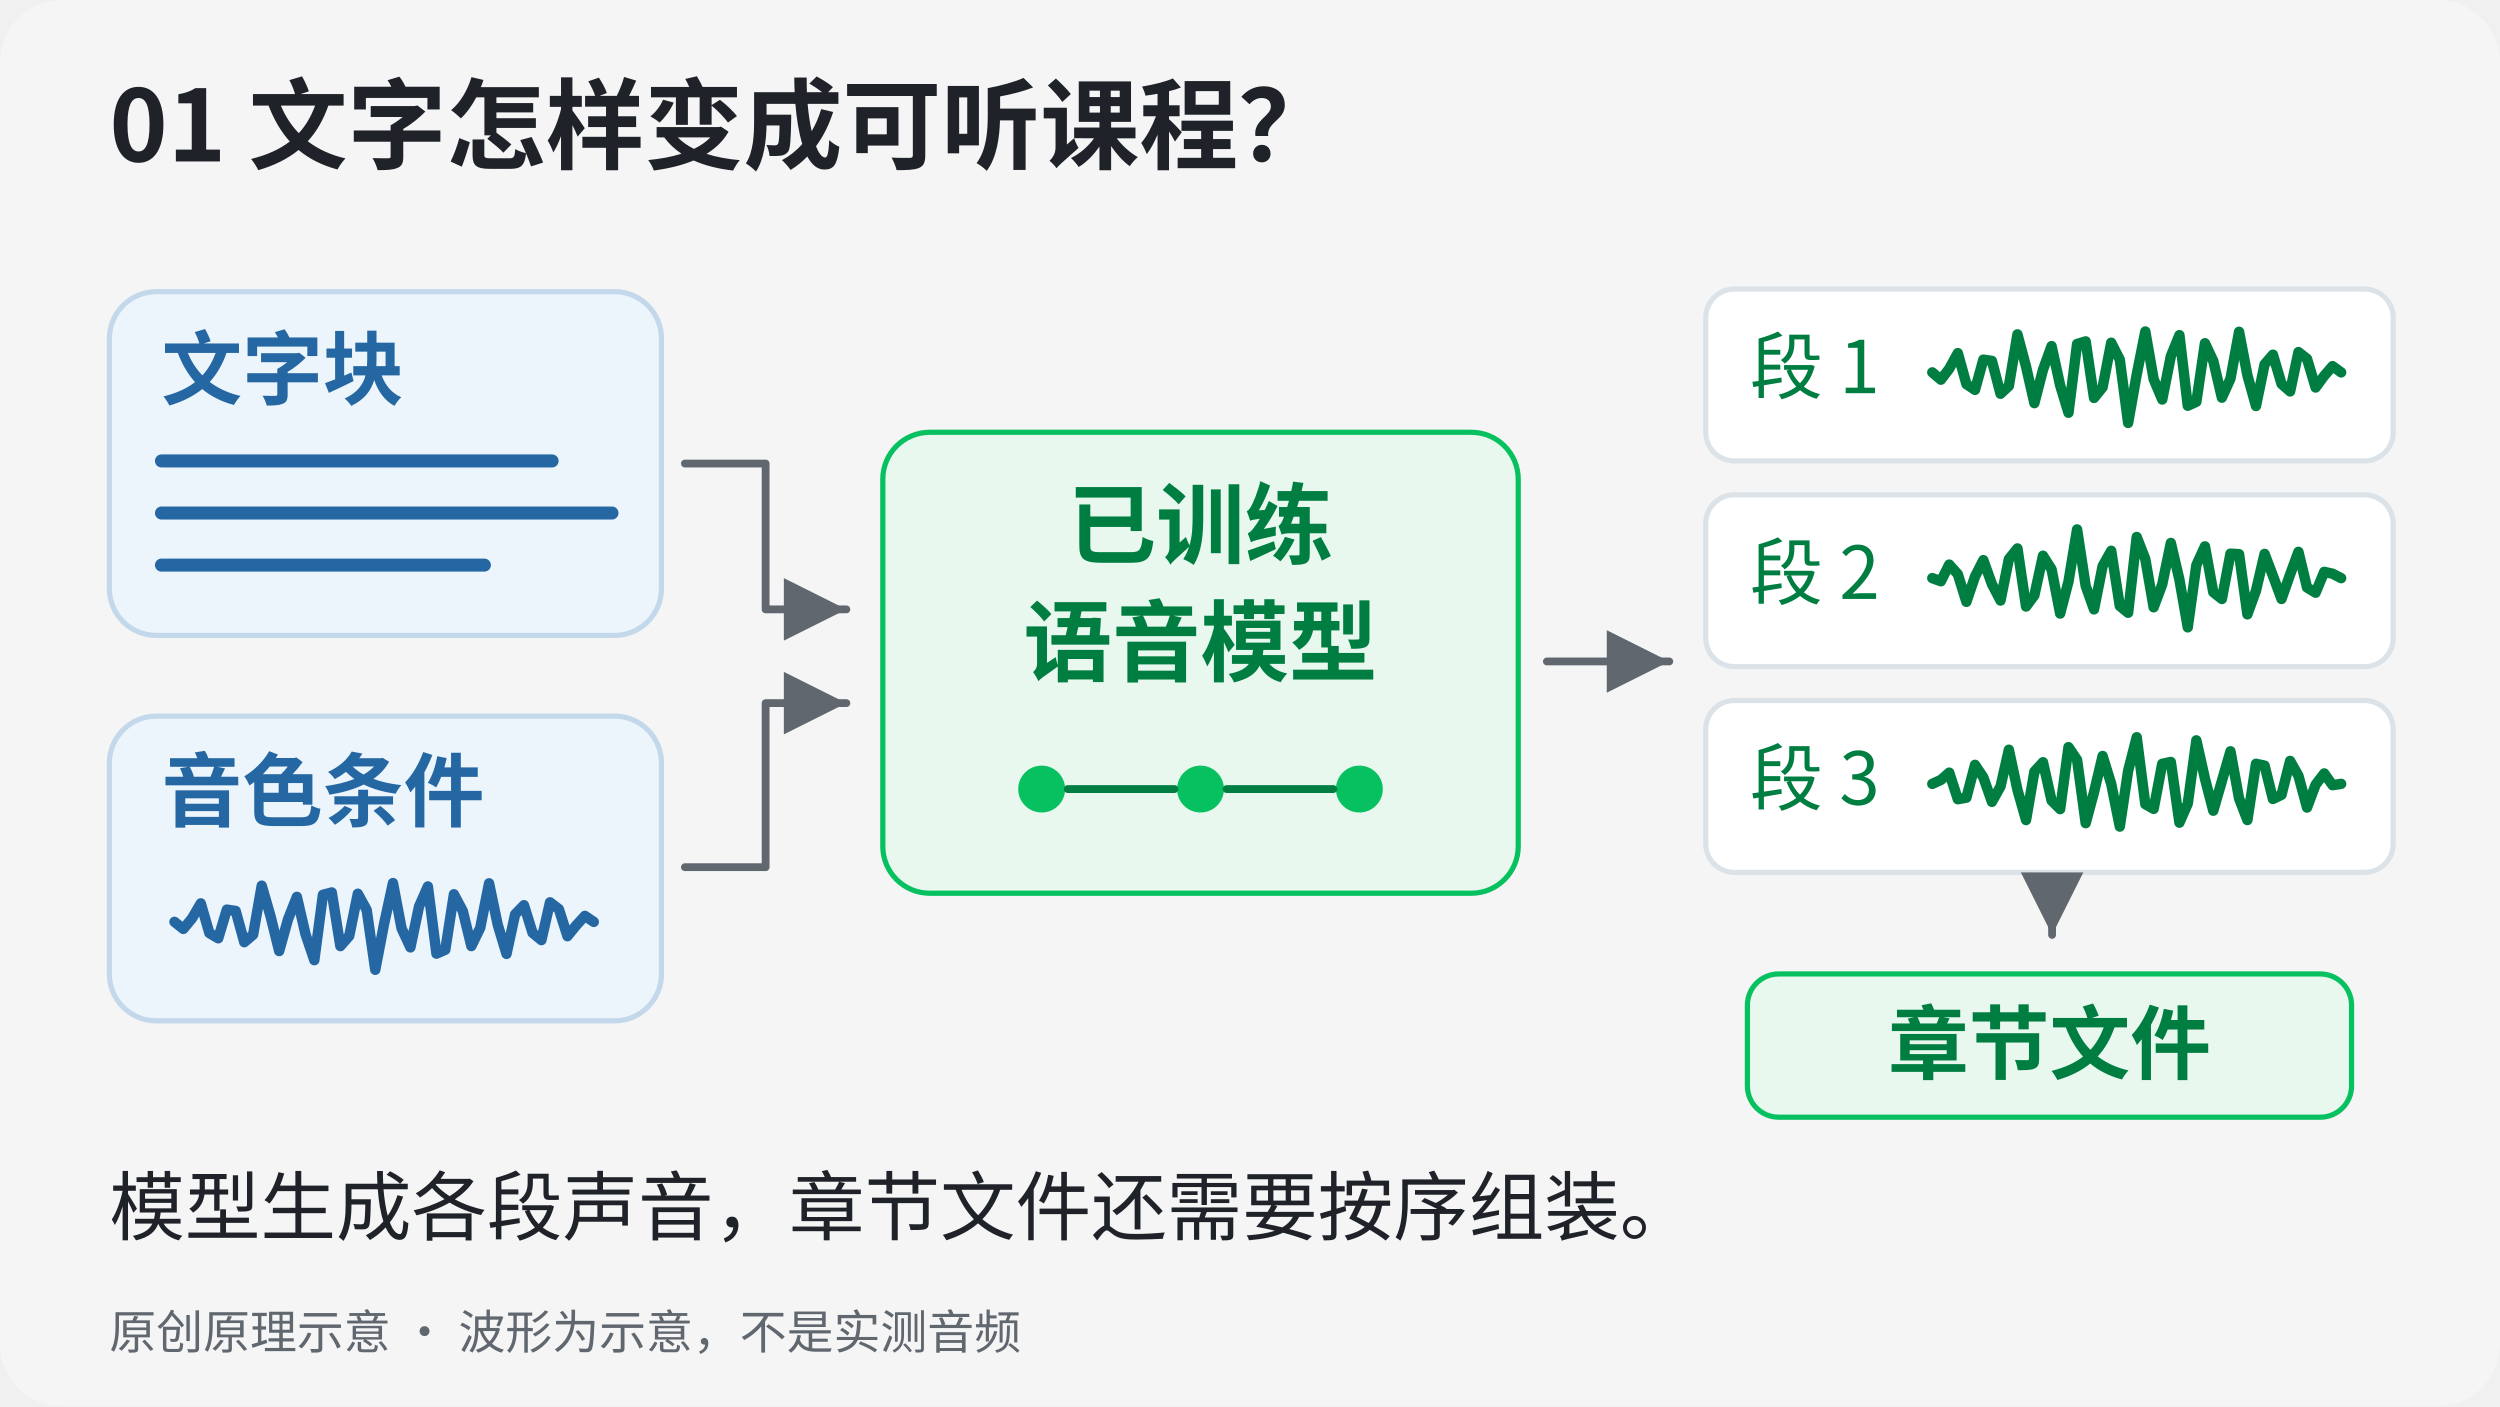
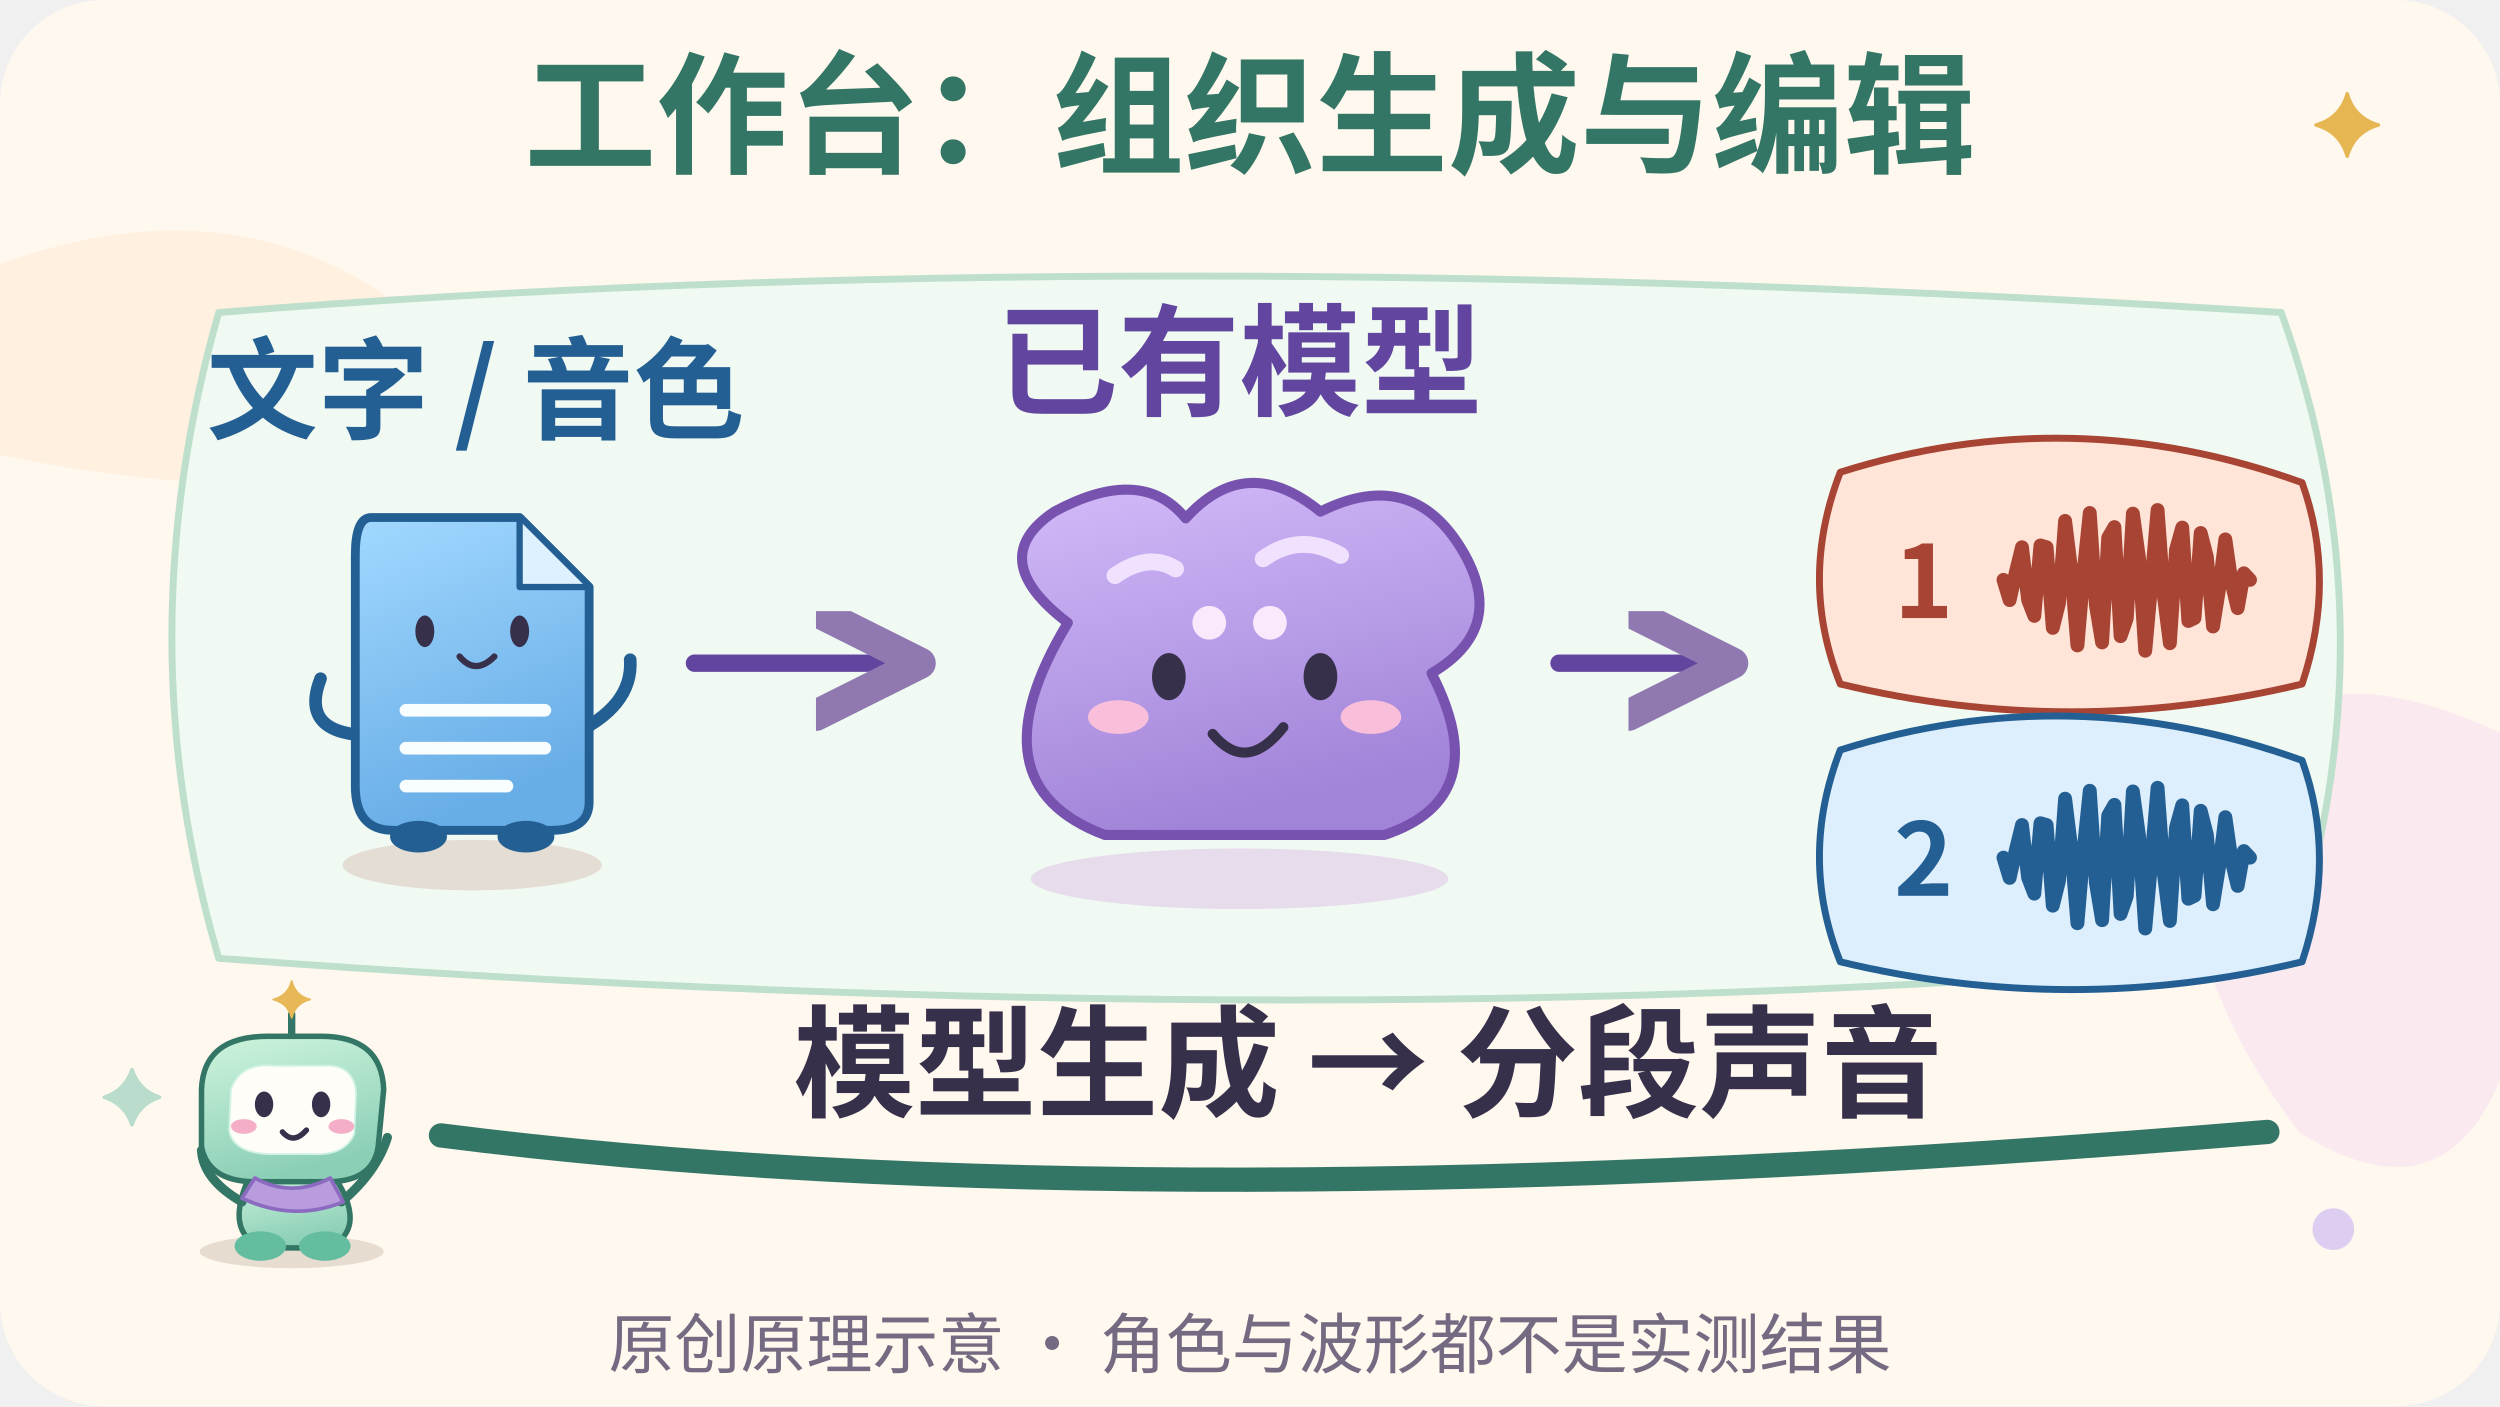
- <svg xmlns="http://www.w3.org/2000/svg" width="960" height="540" viewBox="0 0 960 540" role="img" aria-labelledby="title desc">
+ <svg xmlns="http://www.w3.org/2000/svg" width="720" height="405" viewBox="0 0 720 405" role="img" aria-labelledby="title desc">
  <defs>
-     <marker id="arrow" markerWidth="10" markerHeight="10" refX="8" refY="4" orient="auto">
-       <path d="M0 0L8 4L0 8Z" fill="#60676F" />
+     <linearGradient id="bad" x2="0.3" y2="1">
+       <stop stop-color="#FFB29B" />
+       <stop offset="1" stop-color="#EF836E" />
+     </linearGradient>
+     <linearGradient id="good" x2="0.3" y2="1">
+       <stop stop-color="#A2D8FF" />
+       <stop offset="1" stop-color="#67ADE6" />
+     </linearGradient>
+     <linearGradient id="mint" x2="0.3" y2="1">
+       <stop stop-color="#CFF4DD" />
+       <stop offset="1" stop-color="#8BCFB6" />
+     </linearGradient>
+     <linearGradient id="bell" x2="0.3" y2="1">
+       <stop stop-color="#D2BBF9" />
+       <stop offset="1" stop-color="#A183D8" />
+     </linearGradient>
+     <marker id="arrow" markerWidth="7" markerHeight="7" refX="6" refY="3" orient="auto">
+       <path d="M0 0L6 3L0 6" fill="none" stroke="#8F79B0" stroke-width="1.8" stroke-linecap="round" stroke-linejoin="round" />
    </marker>
  </defs>
-   <rect width="960" height="540" rx="24" fill="#F5F5F5" />
+   <rect width="720" height="405" rx="30" fill="#FFF8EE" />
+   <path d="M0 76Q69 51 119 91T189 122Q100 152 0 131Z" fill="#FFF0DF" stroke="none" stroke-width="0" stroke-linecap="round" stroke-linejoin="round" />
+   <path d="M720 211Q660 183 639 225T662 326Q703 352 720 311Z" fill="#FBE9F0" stroke="none" stroke-width="0" stroke-linecap="round" stroke-linejoin="round" />
+   <path d="M676 27Q678 34 685 36Q678 38 676 45Q674 38 667 36Q674 34 676 27" fill="#E6B653" stroke="#E6B653" stroke-width="1" stroke-linecap="round" stroke-linejoin="round" />
+   <path d="M38 308Q40 314 46 316Q40 318 38 324Q36 318 30 316Q36 314 38 308" fill="#B9DCCD" stroke="#B9DCCD" stroke-width="1" stroke-linecap="round" stroke-linejoin="round" />
+   <circle cx="672" cy="354" r="6" fill="#DCCDF1" stroke="none" stroke-width="1" />
  <g font-family="PingFang SC, Noto Sans CJK SC, Microsoft YaHei, sans-serif">
-     <text x="42" y="62" font-size="38" fill="#1F2329" font-weight="600" text-anchor="start">01 文字怎样变成可听课程？</text>
-     <rect x="42" y="112" width="212" height="132" rx="18" fill="#EDF5FC" stroke="#C4D8EB" stroke-width="2" />
-     <text x="62" y="153" font-size="31" fill="#2467A3" font-weight="600" text-anchor="start">文字块</text>
-     <path d="M62 177H212" fill="none" stroke="#2467A3" stroke-width="5" stroke-linecap="round" stroke-linejoin="round" />
-     <path d="M62 197H235" fill="none" stroke="#2467A3" stroke-width="5" stroke-linecap="round" stroke-linejoin="round" />
-     <path d="M62 217H186" fill="none" stroke="#2467A3" stroke-width="5" stroke-linecap="round" stroke-linejoin="round" />
-     <rect x="42" y="275" width="212" height="117" rx="18" fill="#EDF5FC" stroke="#C4D8EB" stroke-width="2" />
-     <text x="62" y="315" font-size="31" fill="#2467A3" font-weight="600" text-anchor="start">音色条件</text>
-     <polyline points="67.0,354.0 70.4,356.7 73.7,352.7 77.1,346.9 80.4,358.3 83.8,360.3 87.1,349.3 90.5,349.8 93.8,361.8 97.2,358.9 100.5,340.1 103.9,351.9 107.2,365.2 110.6,353.0 114.0,344.4 117.3,358.7 120.7,368.7 124.0,343.6 127.4,342.7 130.7,363.3 134.1,359.4 137.4,343.2 140.8,349.4 144.1,372.4 147.5,354.7 150.9,339.1 154.2,356.5 157.6,363.8 160.9,348.1 164.3,340.4 167.6,366.2 171.0,364.7 174.3,343.4 177.7,349.8 181.0,363.3 184.4,356.3 187.8,339.2 191.1,355.0 194.5,366.3 197.8,351.1 201.2,347.6 204.5,358.2 207.9,361.0 211.2,346.5 214.6,349.1 217.9,359.5 221.3,355.3 224.6,351.7 228.0,354.0" fill="none" stroke="#2467A3" stroke-width="4" stroke-linecap="round" stroke-linejoin="round" />
-     <path d="M263 178H294V234H325" fill="none" stroke="#60676F" stroke-width="3" stroke-linecap="round" stroke-linejoin="round" marker-end="url(#arrow)" />
-     <path d="M263 333H294V270H325" fill="none" stroke="#60676F" stroke-width="3" stroke-linecap="round" stroke-linejoin="round" marker-end="url(#arrow)" />
-     <rect x="339" y="166" width="244" height="177" rx="18" fill="#E8F8EE" stroke="#07C160" stroke-width="2" />
-     <text x="461" y="214" font-size="34" fill="#007E41" font-weight="600" text-anchor="middle">已训练</text>
-     <text x="461" y="259" font-size="34" fill="#007E41" font-weight="600" text-anchor="middle">语音模型</text>
-     <circle cx="400" cy="303" r="9" fill="#07C160" />
-     <circle cx="461" cy="303" r="9" fill="#07C160" />
-     <circle cx="522" cy="303" r="9" fill="#07C160" />
-     <path d="M410 303H451M471 303H512" fill="none" stroke="#007E41" stroke-width="3" stroke-linecap="round" stroke-linejoin="round" />
-     <path d="M594 254H641" fill="none" stroke="#60676F" stroke-width="3" stroke-linecap="round" stroke-linejoin="round" marker-end="url(#arrow)" />
-     <rect x="655" y="111" width="264" height="66" rx="11" fill="#FFFFFF" stroke="#DCE3E8" stroke-width="2" />
-     <text x="672" y="151" font-size="28" fill="#007E41" font-weight="500" text-anchor="start">段 1</text>
-     <polyline points="742.0,143.0 745.3,145.8 748.5,141.6 751.8,135.6 755.1,147.5 758.4,149.7 761.6,138.1 764.9,138.6 768.2,151.2 771.4,148.2 774.7,128.4 778.0,140.8 781.2,154.8 784.5,142.0 787.8,132.9 791.1,148.0 794.3,158.5 797.6,132.1 800.9,131.1 804.1,152.8 807.4,148.7 810.7,131.6 814.0,138.1 817.2,162.4 820.5,143.8 823.8,127.3 827.0,145.6 830.3,153.4 833.6,136.8 836.9,128.7 840.1,155.8 843.4,154.3 846.7,131.8 849.9,138.6 853.2,152.7 856.5,145.4 859.8,127.4 863.0,144.1 866.3,155.9 869.6,139.9 872.8,136.2 876.1,147.4 879.4,150.3 882.6,135.2 885.9,137.8 889.2,148.8 892.5,144.3 895.7,140.6 899.0,143.0" fill="none" stroke="#007E41" stroke-width="4" stroke-linecap="round" stroke-linejoin="round" />
-     <rect x="655" y="190" width="264" height="66" rx="11" fill="#FFFFFF" stroke="#DCE3E8" stroke-width="2" />
-     <text x="672" y="230" font-size="28" fill="#007E41" font-weight="500" text-anchor="start">段 2</text>
-     <polyline points="742.0,222.0 745.3,223.2 748.5,216.8 751.8,220.5 755.1,231.1 758.4,221.4 761.6,215.1 764.9,224.3 768.2,230.6 771.4,214.7 774.7,210.6 778.0,232.9 781.2,228.6 784.5,213.4 787.8,218.6 791.1,235.6 794.3,223.3 797.6,203.3 800.9,225.0 804.1,234.0 807.4,217.4 810.7,211.5 814.0,232.7 817.2,235.3 820.5,206.2 823.8,214.7 827.0,233.2 830.3,224.4 833.6,208.5 836.9,222.6 840.1,240.9 843.4,217.0 846.7,209.8 849.9,227.4 853.2,230.0 856.5,212.6 859.8,212.8 863.0,235.9 866.3,226.8 869.6,212.7 872.8,221.1 876.1,230.0 879.4,220.6 882.6,211.9 885.9,225.6 889.2,227.6 892.5,219.6 895.7,220.3 899.0,222.0" fill="none" stroke="#007E41" stroke-width="4" stroke-linecap="round" stroke-linejoin="round" />
-     <rect x="655" y="269" width="264" height="66" rx="11" fill="#FFFFFF" stroke="#DCE3E8" stroke-width="2" />
-     <text x="672" y="309" font-size="28" fill="#007E41" font-weight="500" text-anchor="start">段 3</text>
-     <polyline points="742.0,301.0 745.3,299.5 748.5,296.7 751.8,306.9 755.1,306.3 758.4,293.7 761.6,298.5 764.9,307.9 768.2,302.0 771.4,287.9 774.7,303.3 778.0,314.9 781.2,296.3 784.5,292.7 787.8,307.4 791.1,310.7 794.3,286.9 797.6,291.8 800.9,316.1 804.1,304.2 807.4,290.3 810.7,301.0 814.0,317.4 817.2,296.0 820.5,283.1 823.8,308.8 827.0,310.6 830.3,293.3 833.6,292.6 836.9,315.9 840.1,308.6 843.4,284.3 846.7,299.0 849.9,311.3 853.2,299.9 856.5,288.5 859.8,306.6 863.0,314.9 866.3,293.3 869.6,294.0 872.8,306.8 876.1,305.2 879.4,292.2 882.6,297.9 885.9,310.1 889.2,301.3 892.5,297.0 895.7,301.5 899.0,301.0" fill="none" stroke="#007E41" stroke-width="4" stroke-linecap="round" stroke-linejoin="round" />
-     <path d="M788 341V359" fill="none" stroke="#60676F" stroke-width="3" stroke-linecap="round" stroke-linejoin="round" marker-end="url(#arrow)" />
-     <rect x="671" y="374" width="232" height="55" rx="12" fill="#E8F8EE" stroke="#07C160" stroke-width="2" />
-     <text x="787" y="412" font-size="31" fill="#007E41" font-weight="600" text-anchor="middle">章节文件</text>
-     <text x="42" y="474" font-size="29" fill="#1F2329" font-weight="500" text-anchor="start">模型生成各段声音，章节文件还需要按序组装。</text>
-     <text x="42" y="518" font-size="18" fill="#60676F" font-weight="400" text-anchor="start">原创原理示意 · 波形为示意，不是实测音频</text>
+     <text x="360" y="47" font-size="38" fill="#347665" font-weight="650" text-anchor="middle">工作台：组织生成与编辑</text>
+     <path d="M63 90Q323 69 657 90Q690 182 659 276Q383 300 63 276Q36 184 63 90Z" fill="#F0FAF2" stroke="#BEDFCC" stroke-width="2" stroke-linecap="round" stroke-linejoin="round" />
+     <text x="137" y="124" font-size="32" fill="#245F94" font-weight="650" text-anchor="middle">文字 / 音色</text>
+     <g transform="translate(136 190) scale(0.91)">
+       <ellipse cx="0" cy="65" rx="41" ry="8" fill="#E4DDD4" />
+       <path d="M-31 24Q-55 24-48 6M31 24Q51 15 50 0" fill="none" stroke="#245F94" stroke-width="4" stroke-linecap="round" stroke-linejoin="round" />
+       <path d="M-32-45H15L37-23V45Q37 54 25 54H-25Q-37 54-37 40V-33Q-37-45-32-45Z" fill="url(#good)" stroke="#245F94" stroke-width="2.8" stroke-linecap="round" stroke-linejoin="round" />
+       <path d="M15-44V-23H36" fill="#DDF1FE" stroke="#245F94" stroke-width="2" stroke-linecap="round" stroke-linejoin="round" />
+       <ellipse cx="-15" cy="-9" rx="3" ry="5" fill="#37304B" />
+       <ellipse cx="15" cy="-9" rx="3" ry="5" fill="#37304B" />
+       <path d="M-4-1Q1 5 7-1" fill="none" stroke="#37304B" stroke-width="2" stroke-linecap="round" stroke-linejoin="round" />
+       <path d="M-21 16H23M-21 28H23M-21 40H11" fill="none" stroke="#F8FDFF" stroke-width="4" stroke-linecap="round" stroke-linejoin="round" />
+       <ellipse cx="-17" cy="56" rx="9" ry="5" fill="#245F94" />
+       <ellipse cx="17" cy="56" rx="9" ry="5" fill="#245F94" />
+     </g>
+     <g transform="translate(357 191) scale(0.97)">
+       <ellipse cx="0" cy="64" rx="62" ry="9" fill="#E7DCEC" />
+       <path d="M-51-12Q-76-31-55-45Q-29-59-16-43Q2-63 24-45Q52-59 67-32Q79-10 57 3Q76 40 43 51H-40Q-80 36-51-12Z" fill="url(#bell)" stroke="#7753AF" stroke-width="3" stroke-linecap="round" stroke-linejoin="round" />
+       <ellipse cx="-21" cy="4" rx="5" ry="7" fill="#37304B" />
+       <ellipse cx="24" cy="4" rx="5" ry="7" fill="#37304B" />
+       <ellipse cx="-36" cy="16" rx="9" ry="5" fill="#F9BFDA" />
+       <ellipse cx="39" cy="16" rx="9" ry="5" fill="#F9BFDA" />
+       <path d="M-8 21Q2 33 13 19" fill="none" stroke="#37304B" stroke-width="3" stroke-linecap="round" stroke-linejoin="round" />
+       <path d="M-37-26Q-27-33-19-28M7-31Q18-39 30-32" fill="none" stroke="#F0E2FF" stroke-width="5" stroke-linecap="round" stroke-linejoin="round" />
+       <circle cx="-9" cy="-12" r="5" fill="#FAE9FC" stroke="none" stroke-width="1" />
+       <circle cx="9" cy="-12" r="5" fill="#FAE9FC" stroke="none" stroke-width="1" />
+     </g>
+     <text x="357" y="117" font-size="35" fill="#61459E" font-weight="650" text-anchor="middle">已有模型</text>
+     <path d="M200 191H265" fill="none" stroke="#61459E" stroke-width="5" stroke-linecap="round" stroke-linejoin="round" marker-end="url(#arrow)" />
+     <path d="M449 191H499" fill="none" stroke="#61459E" stroke-width="5" stroke-linecap="round" stroke-linejoin="round" marker-end="url(#arrow)" />
+     <path d="M530 136Q596.5 115 663 139Q673 167 663 197Q596.5 213 530 197Q518 167 530 136Z" fill="#FFE5D8" stroke="#A84434" stroke-width="2" stroke-linecap="round" stroke-linejoin="round" />
+     <text x="554" y="178" font-size="29" fill="#A84434" font-weight="650" text-anchor="middle">1</text>
+     <polyline points="577.00,167.00 578.77,172.83 580.55,164.88 582.33,157.61 584.10,172.77 585.88,177.37 587.65,157.10 589.42,157.62 591.20,180.83 592.98,173.71 594.75,150.02 596.52,164.27 598.30,185.88 600.08,164.89 601.85,147.74 603.62,174.25 605.40,185.01 607.17,154.87 608.95,151.80 610.73,183.21 612.50,178.11 614.27,147.93 616.05,160.85 617.83,187.41 619.60,167.83 621.38,146.89 623.15,171.28 624.92,185.24 626.70,158.34 628.48,151.94 630.25,178.84 632.02,177.99 633.80,153.51 635.58,160.42 637.35,180.43 639.12,169.46 640.90,155.35 642.67,167.69 644.45,175.14 646.23,165.11 648.00,167.00" fill="none" stroke="#A84434" stroke-width="4" stroke-linecap="round" stroke-linejoin="round" />
+     <path d="M530 216Q596.5 195 663 219Q673 247 663 277Q596.5 293 530 277Q518 247 530 216Z" fill="#DDEFFD" stroke="#245F94" stroke-width="2" stroke-linecap="round" stroke-linejoin="round" />
+     <text x="554" y="258" font-size="29" fill="#245F94" font-weight="650" text-anchor="middle">2</text>
+     <polyline points="577.00,247.00 578.77,252.83 580.55,244.88 582.33,237.61 584.10,252.77 585.88,257.37 587.65,237.10 589.42,237.62 591.20,260.83 592.98,253.71 594.75,230.02 596.52,244.27 598.30,265.88 600.08,244.89 601.85,227.74 603.62,254.25 605.40,265.01 607.17,234.87 608.95,231.80 610.73,263.21 612.50,258.11 614.27,227.93 616.05,240.85 617.83,267.41 619.60,247.83 621.38,226.89 623.15,251.28 624.92,265.24 626.70,238.34 628.48,231.94 630.25,258.84 632.02,257.99 633.80,233.51 635.58,240.42 637.35,260.43 639.12,249.46 640.90,235.35 642.67,247.69 644.45,255.14 646.23,245.11 648.00,247.00" fill="none" stroke="#245F94" stroke-width="4" stroke-linecap="round" stroke-linejoin="round" />
+     <g transform="translate(84 317) scale(0.53)">
+       <ellipse cx="0" cy="82" rx="50" ry="9" fill="#E6DDD0" />
+       <path d="M-21 37Q-39 73-14 80H20Q43 69 21 38" fill="url(#mint)" stroke="#347665" stroke-width="3" stroke-linecap="round" stroke-linejoin="round" />
+       <path d="M-27 55Q-48 43-49 27M27 55Q46 39 52 20" fill="none" stroke="#347665" stroke-width="5" stroke-linecap="round" stroke-linejoin="round" />
+       <ellipse cx="-17" cy="79" rx="14" ry="8" fill="#65BDA0" />
+       <ellipse cx="18" cy="79" rx="14" ry="8" fill="#65BDA0" />
+       <path d="M0-34V-47" fill="none" stroke="#347665" stroke-width="4" stroke-linecap="round" stroke-linejoin="round" />
+       <path d="M0 -65Q2 -57 10 -55Q2 -53 0 -45Q-2 -53 -10 -55Q-2 -57 0 -65" fill="#E8B856" stroke="#E8B856" stroke-width="1" stroke-linecap="round" stroke-linejoin="round" />
+       <path d="M-49-6Q-48-35-13-35H16Q49-35 50-6L47 25Q44 45 17 44H-17Q-45 45-49 25Z" fill="url(#mint)" stroke="#347665" stroke-width="3" stroke-linecap="round" stroke-linejoin="round" />
+       <path d="M-33-6Q-28-21-9-19H17Q34-20 35-4L34 18Q29 30 11 29H-13Q-32 28-34 16Z" fill="#FFFDF8" stroke="#D0F2E5" stroke-width="1" stroke-linecap="round" stroke-linejoin="round" />
+       <ellipse cx="-15" cy="2" rx="5" ry="7" fill="#37304B" />
+       <ellipse cx="16" cy="2" rx="5" ry="7" fill="#37304B" />
+       <ellipse cx="-26" cy="14" rx="7" ry="4" fill="#F4AEC8" />
+       <ellipse cx="27" cy="14" rx="7" ry="4" fill="#F4AEC8" />
+       <path d="M-5 17Q1 24 8 16" fill="none" stroke="#37304B" stroke-width="3" stroke-linecap="round" stroke-linejoin="round" />
+       <path d="M-20 42Q0 53 21 42L28 55Q1 66-27 53Z" fill="#B99CDD" stroke="#8B6BC0" stroke-width="2" stroke-linecap="round" stroke-linejoin="round" />
+     </g>
+     <path d="M127 327Q329 353 653 326" fill="none" stroke="#347665" stroke-width="7" stroke-linecap="round" stroke-linejoin="round" />
+     <text x="394" y="319" font-size="35" fill="#37304B" font-weight="650" text-anchor="middle">模型生成 → 分段声音</text>
+     <text x="360" y="394" font-size="19" fill="#746A81" font-weight="500" text-anchor="middle">原创原理示意 · 角色与波形都不是实测结果</text>
  </g>
</svg>
